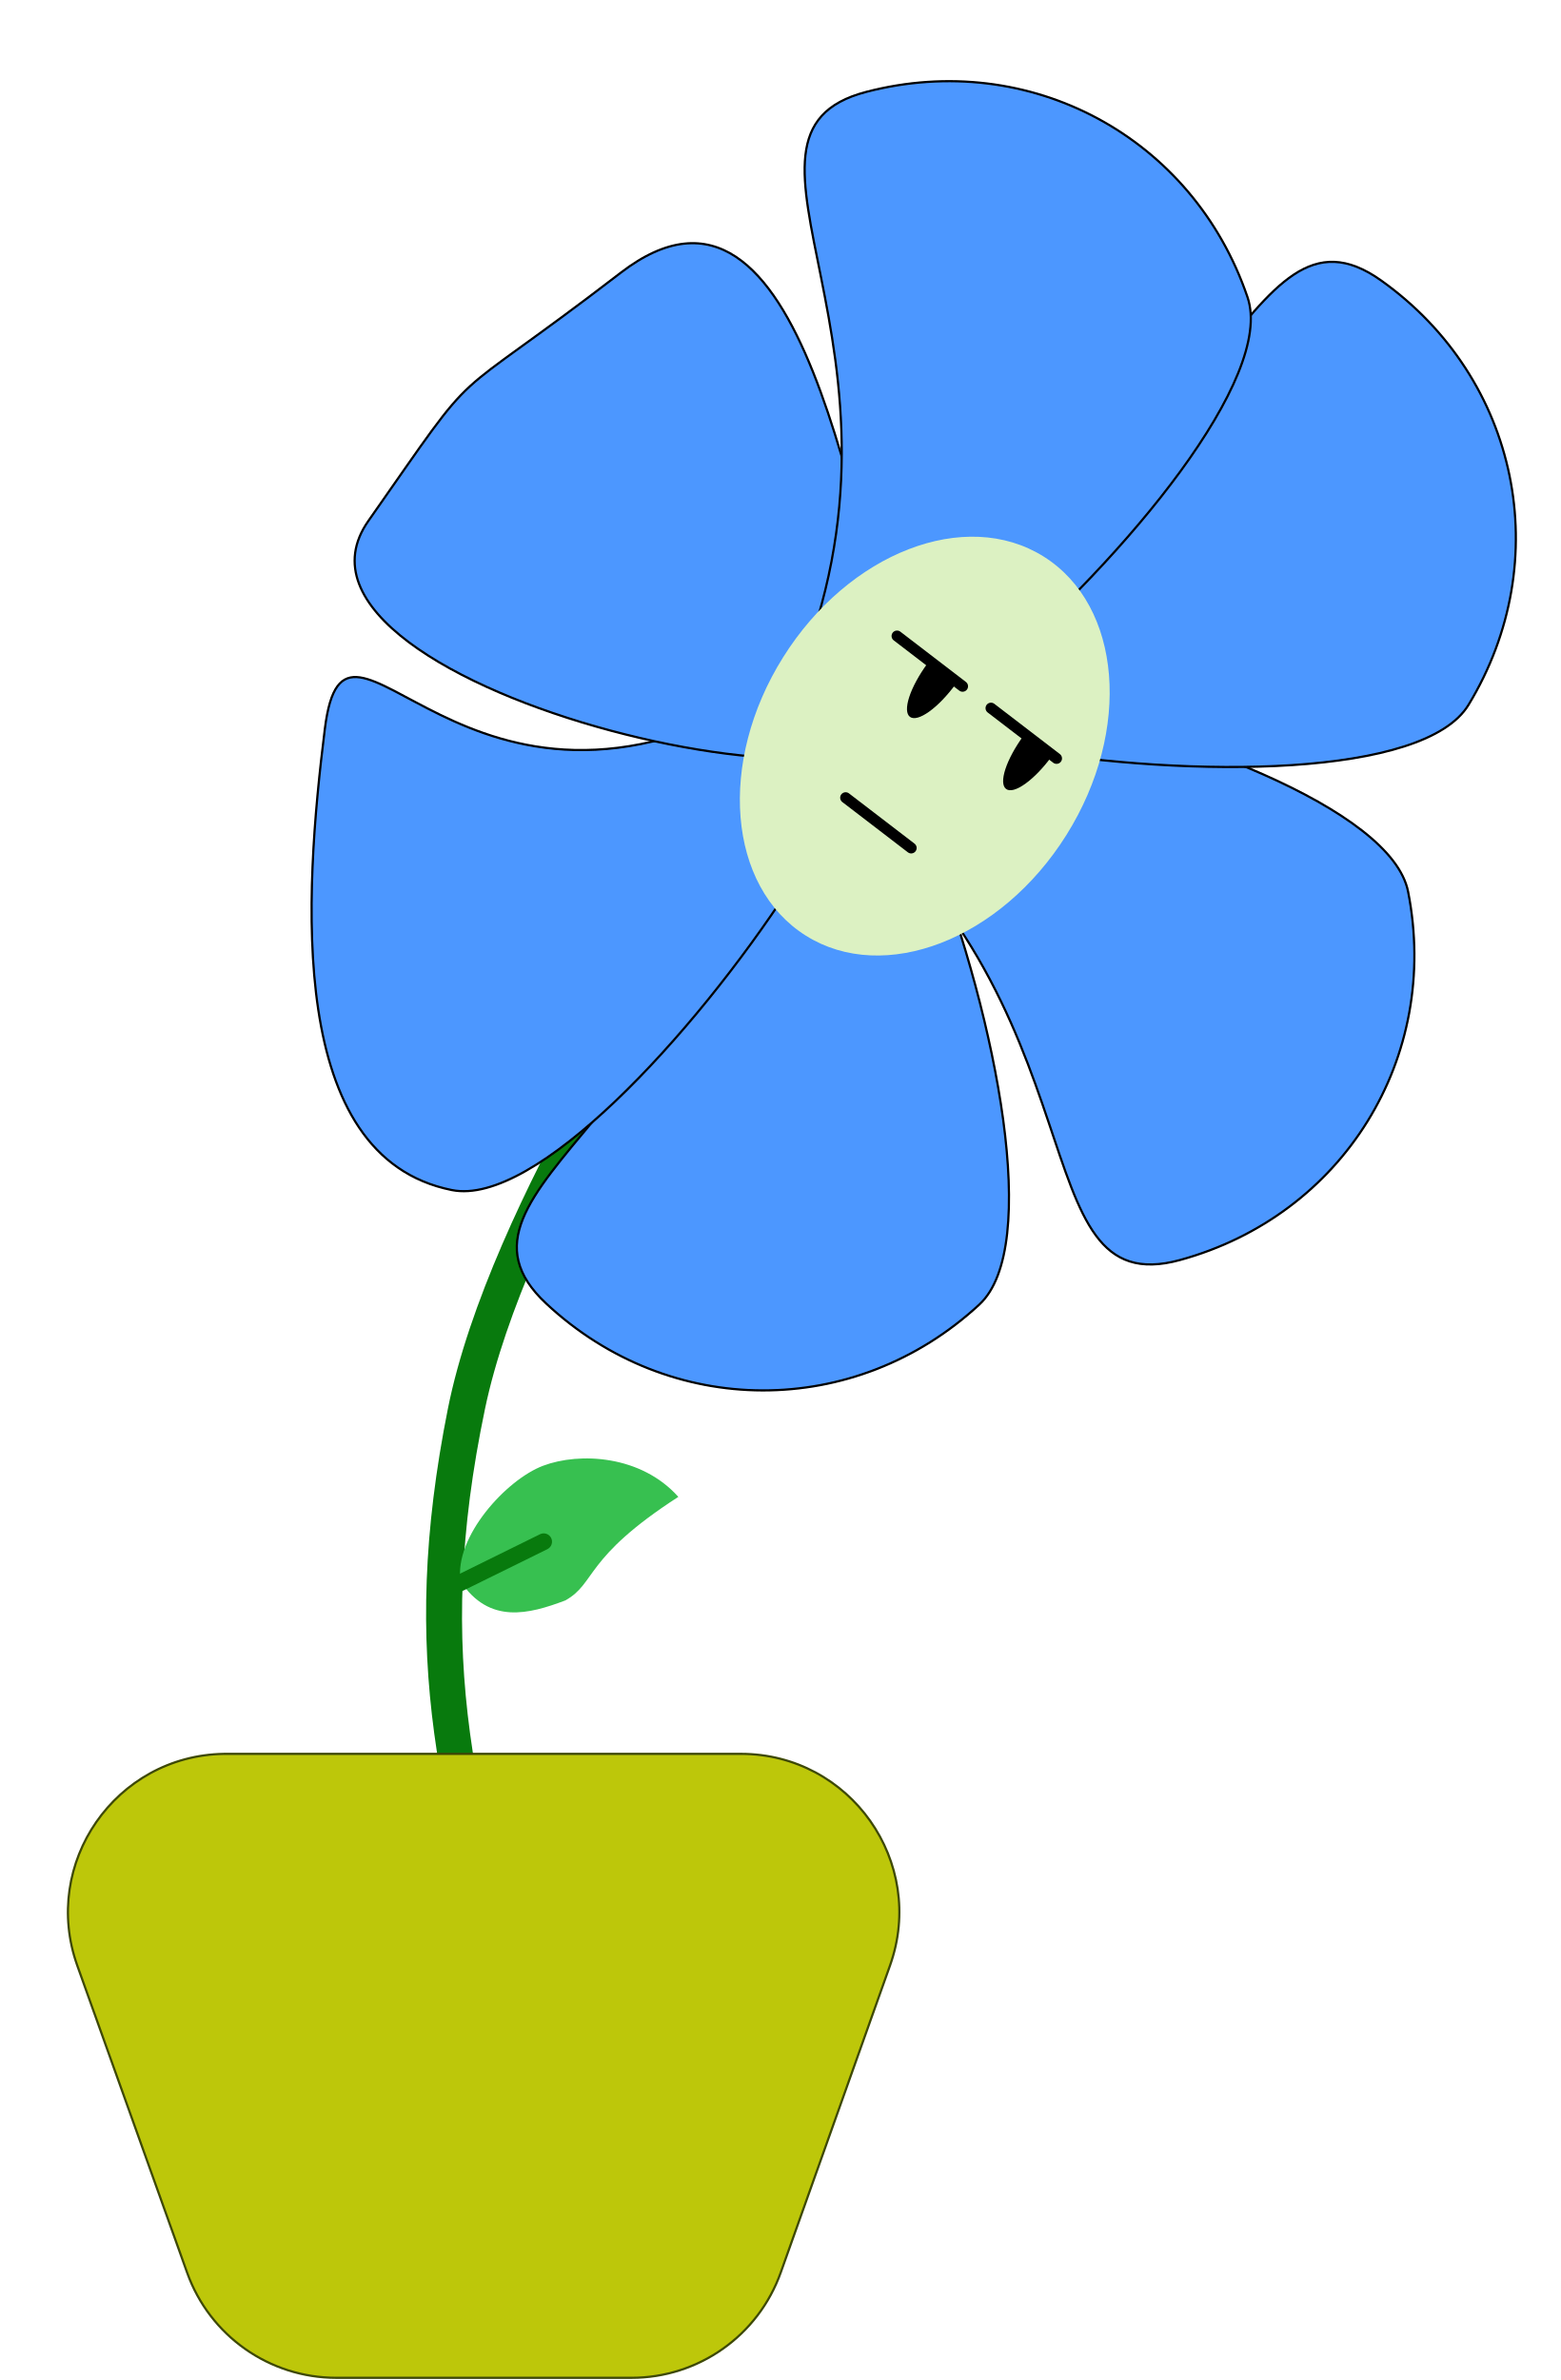
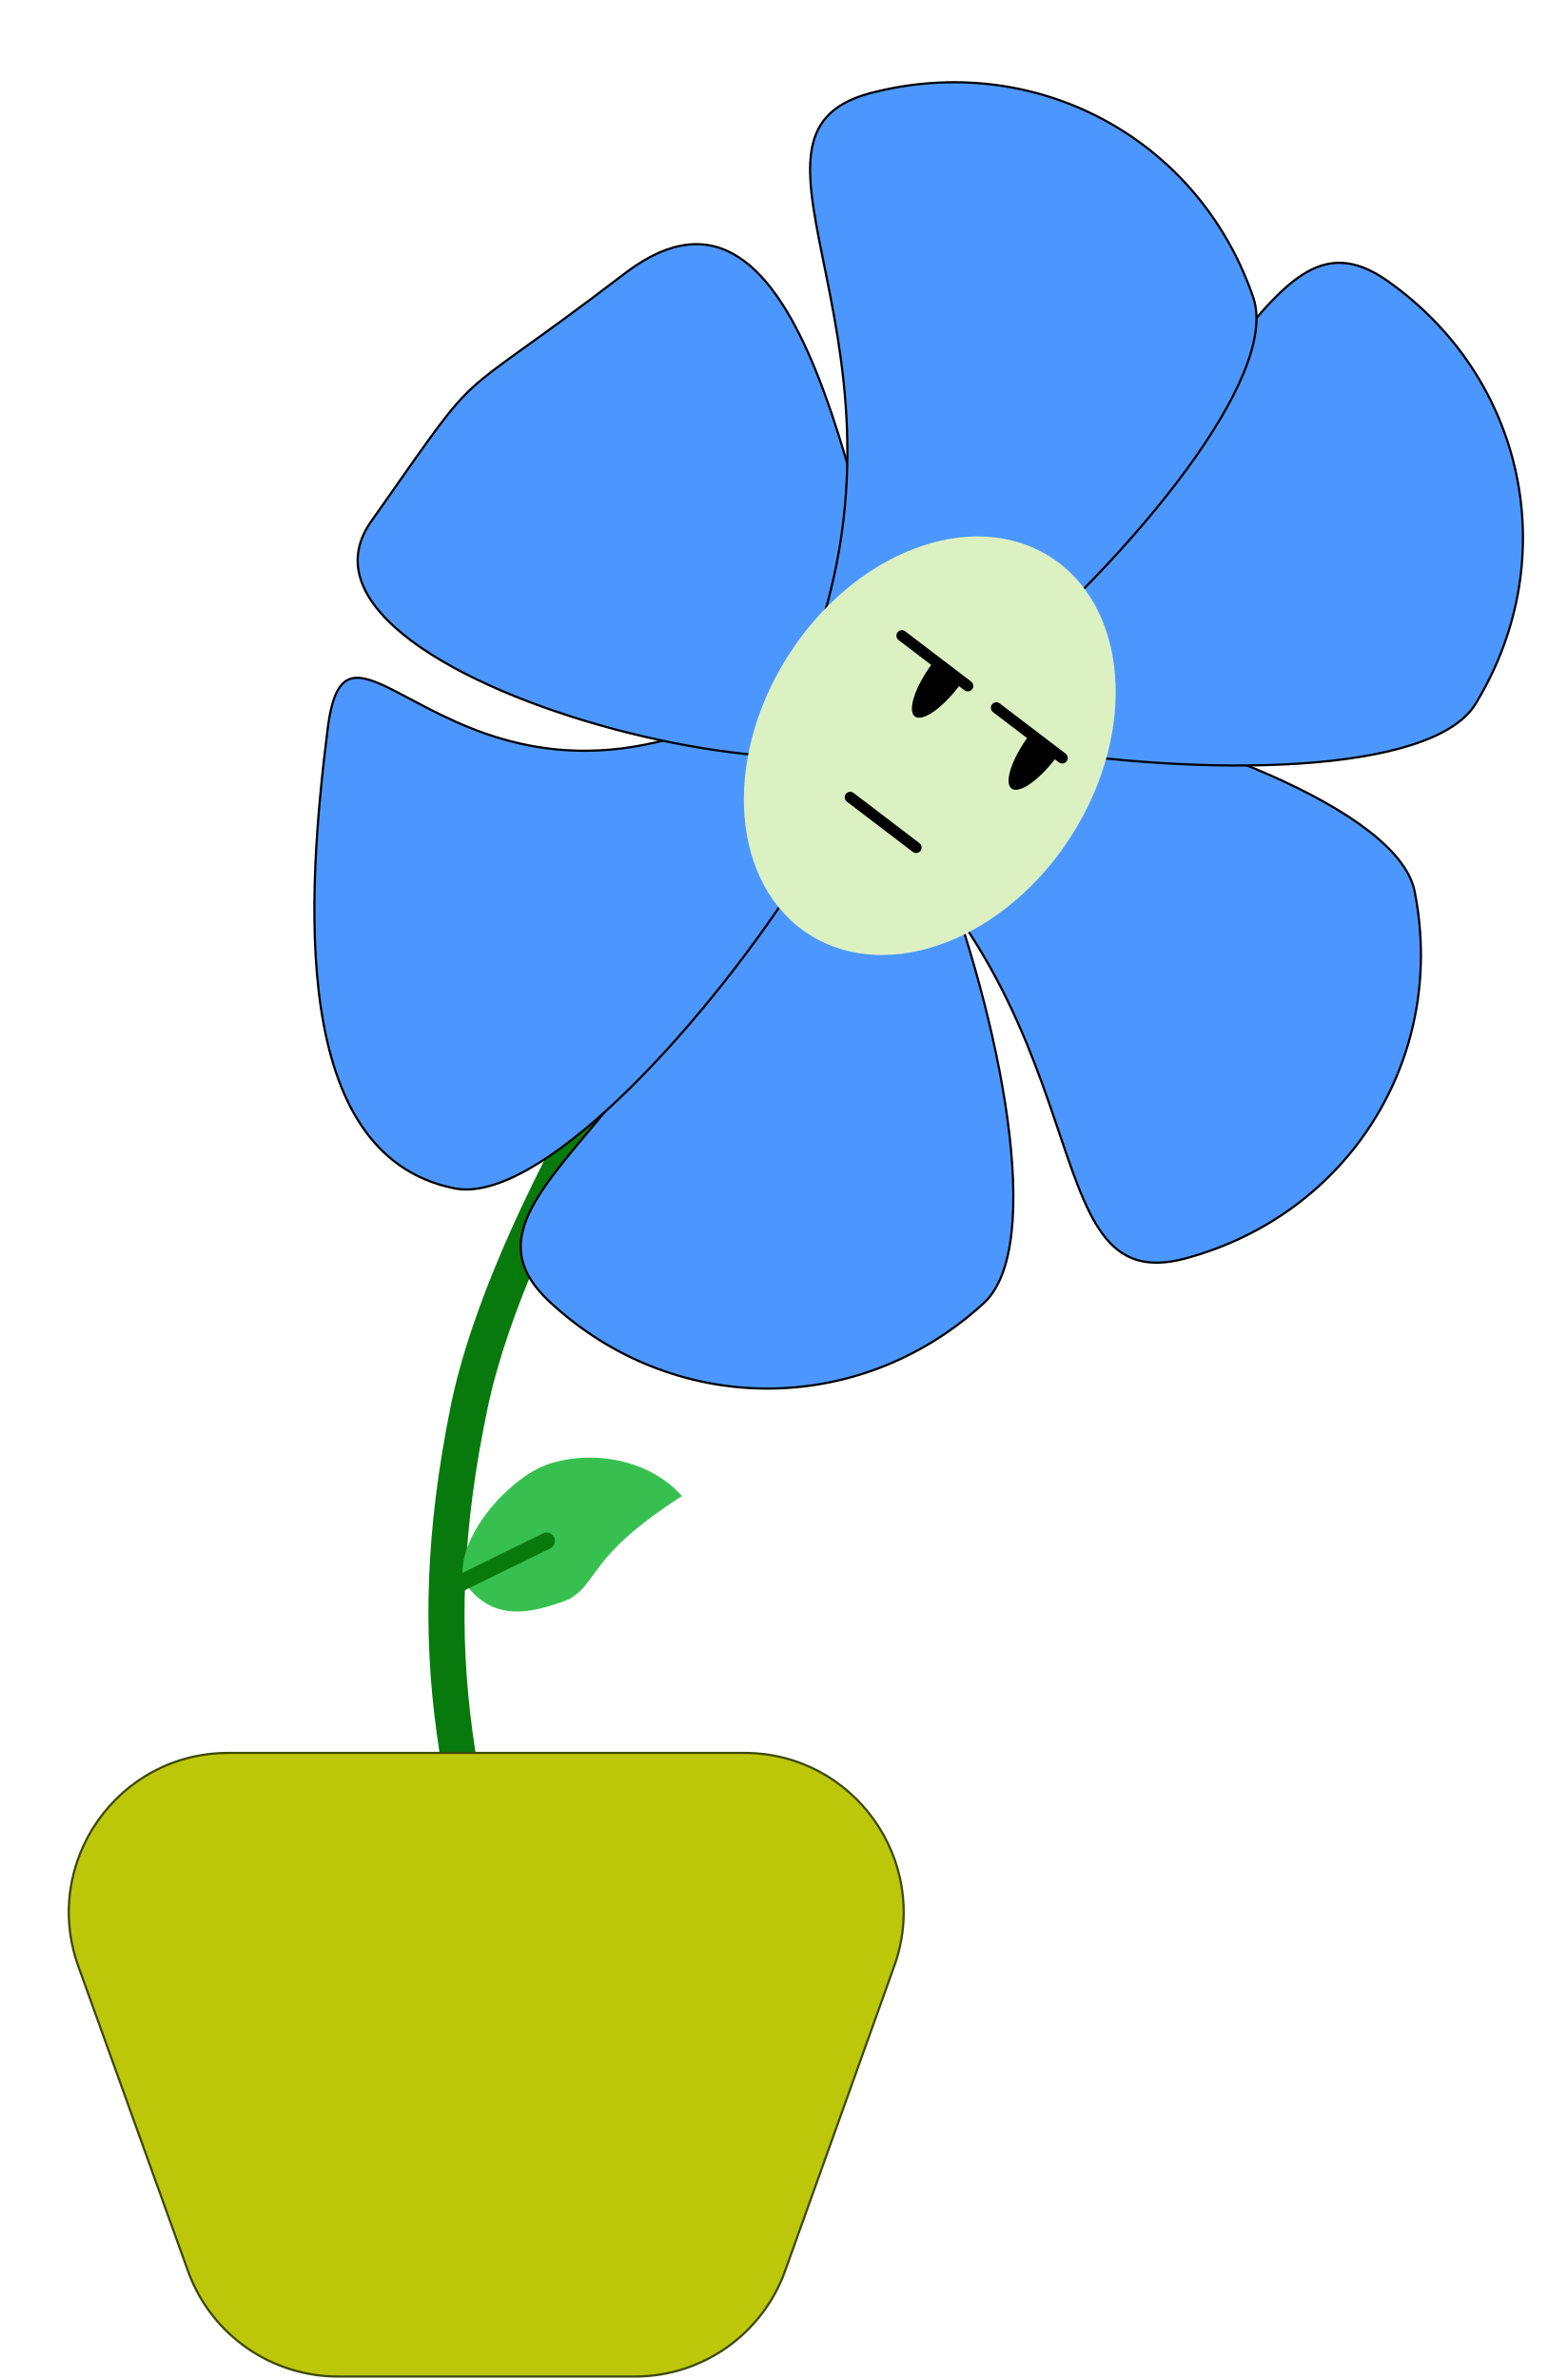
- <svg xmlns="http://www.w3.org/2000/svg" width="714" height="1089" viewBox="0 0 714 1089" fill="none">
-   <path d="M204.987 644.501C223.957 549.523 312.487 421.001 312.487 421.001L322.487 435.001C322.487 435.001 240.583 555.685 221.987 644.501C198.252 757.862 217.231 829.179 252.487 939.501C270.267 995.137 312.487 1076.5 312.487 1076.5H295.987C295.987 1076.5 253.798 995.127 235.987 939.501C200.662 829.179 182.299 758.096 204.987 644.501Z" fill="#087A0D" />
-   <path d="M349.698 344.432C333.021 507.611 193.362 543.576 249.932 596.422C306.503 649.267 391.319 649.486 448.161 596.933C505.003 544.38 366.374 181.254 349.698 344.432Z" fill="#4C97FF" />
-   <path d="M349.698 344.432C333.021 507.611 193.362 543.576 249.932 596.422C306.503 649.267 391.319 649.486 448.161 596.933C505.003 544.38 366.374 181.254 349.698 344.432Z" fill="#4C97FF" />
-   <path d="M349.698 344.432C333.021 507.611 193.362 543.576 249.932 596.422C306.503 649.267 391.319 649.486 448.161 596.933C505.003 544.38 366.374 181.254 349.698 344.432Z" stroke="black" />
-   <path d="M353.526 316.668C211.59 398.884 158.29 256.608 148.676 333.422C139.063 410.237 130.888 529.324 206.793 544.53C282.699 559.736 495.462 234.451 353.526 316.668Z" fill="#4C97FF" />
-   <path d="M353.526 316.668C211.59 398.884 158.29 256.608 148.676 333.422C139.063 410.237 130.888 529.324 206.793 544.53C282.699 559.736 495.462 234.451 353.526 316.668Z" fill="#4C97FF" />
-   <path d="M353.526 316.668C211.59 398.884 158.29 256.608 148.676 333.422C139.063 410.237 130.888 529.324 206.793 544.53C282.699 559.736 495.462 234.451 353.526 316.668Z" stroke="black" />
-   <path d="M414.108 318.077C390.912 246.699 368.654 59.765 284.078 124.792C199.502 189.818 223.316 160.251 168.552 238.396C113.789 316.541 437.305 389.455 414.108 318.077Z" fill="#4C97FF" />
-   <path d="M414.108 318.077C390.912 246.699 368.654 59.765 284.078 124.792C199.502 189.818 223.316 160.251 168.552 238.396C113.789 316.541 437.305 389.455 414.108 318.077Z" fill="#4C97FF" />
-   <path d="M414.108 318.077C390.912 246.699 368.654 59.765 284.078 124.792C199.502 189.818 223.316 160.251 168.552 238.396C113.789 316.541 437.305 389.455 414.108 318.077Z" stroke="black" />
-   <path d="M377.779 359.458C507.986 459.215 465.385 596.995 540.045 576.532C614.705 556.07 659.362 483.961 644.416 408.004C629.469 332.047 247.573 259.7 377.779 359.458Z" fill="#4C97FF" />
-   <path d="M377.779 359.458C507.986 459.215 465.385 596.995 540.045 576.532C614.705 556.07 659.362 483.961 644.416 408.004C629.469 332.047 247.573 259.7 377.779 359.458Z" fill="#4C97FF" />
-   <path d="M377.779 359.458C507.986 459.215 465.385 596.995 540.045 576.532C614.705 556.07 659.362 483.961 644.416 408.004C629.469 332.047 247.573 259.7 377.779 359.458Z" stroke="black" />
-   <path d="M405.009 276.249C561.615 227.464 569.097 83.443 632.134 128.378C695.171 173.313 712.248 256.393 672.044 322.548C631.841 388.704 248.402 325.033 405.009 276.249Z" fill="#4C97FF" />
-   <path d="M405.009 276.249C561.615 227.464 569.097 83.443 632.134 128.378C695.171 173.313 712.248 256.393 672.044 322.548C631.841 388.704 248.402 325.033 405.009 276.249Z" fill="#4C97FF" />
-   <path d="M405.009 276.249C561.615 227.464 569.097 83.443 632.134 128.378C695.171 173.313 712.248 256.393 672.044 322.548C631.841 388.704 248.402 325.033 405.009 276.249Z" stroke="black" />
-   <path d="M364.121 311.159C427.148 159.723 321.458 61.602 396.365 42.065C471.273 22.527 545.963 62.717 570.928 135.995C595.892 209.272 301.094 462.596 364.121 311.159Z" fill="#4C97FF" />
-   <path d="M364.121 311.159C427.148 159.723 321.458 61.602 396.365 42.065C471.273 22.527 545.963 62.717 570.928 135.995C595.892 209.272 301.094 462.596 364.121 311.159Z" fill="#4C97FF" />
-   <path d="M364.121 311.159C427.148 159.723 321.458 61.602 396.365 42.065C471.273 22.527 545.963 62.717 570.928 135.995C595.892 209.272 301.094 462.596 364.121 311.159Z" stroke="black" />
-   <path d="M258.71 732.303C241.937 738.634 223.946 743.306 210.772 723.586C207.732 703.222 231.75 677.01 248.524 670.679C265.297 664.348 293.488 665.867 310.434 684.911C267.008 712.953 272.969 724.353 258.71 732.303Z" fill="#37C050" />
-   <rect x="250.553" y="700.322" width="7.62" height="50.485" rx="3.81" transform="rotate(63.761 250.553 700.322)" fill="#087A0D" />
-   <path d="M103.648 802.501H339.022C389.128 802.501 424.128 852.114 407.322 899.317L357.302 1039.82C347.016 1068.71 319.667 1088 289.001 1088H153.914C123.289 1088 95.968 1068.76 85.651 1039.92L35.386 899.423C18.623 852.57 52.952 803.277 102.476 802.51L103.648 802.501Z" fill="#BDC70A" stroke="#3D4806" />
-   <ellipse cx="423.219" cy="341.395" rx="102.389" ry="76.518" transform="rotate(122.087 423.219 341.395)" fill="#DCF1C2" />
-   <path d="M410.521 291.016L440.521 314.016" stroke="black" stroke-width="5" stroke-linecap="round" />
-   <path d="M387 365L417 388" stroke="black" stroke-width="5" stroke-linecap="round" />
-   <path d="M453.521 324.016L483.521 347.016" stroke="black" stroke-width="5" stroke-linecap="round" />
-   <path d="M437.301 313.103C435.41 315.683 433.372 318.115 431.301 320.261C429.23 322.407 427.168 324.225 425.232 325.61C423.297 326.995 421.525 327.921 420.019 328.335C418.512 328.749 417.301 328.642 416.453 328.021C415.606 327.4 415.139 326.277 415.079 324.716C415.02 323.155 415.369 321.187 416.106 318.924C416.843 316.66 417.955 314.146 419.377 311.525C420.799 308.904 422.504 306.227 424.394 303.647L430.847 308.375L437.301 313.103Z" fill="black" />
-   <path d="M481.301 346.103C479.41 348.683 477.372 351.115 475.301 353.261C473.23 355.407 471.168 357.225 469.232 358.61C467.297 359.995 465.525 360.921 464.019 361.335C462.512 361.749 461.301 361.642 460.453 361.021C459.606 360.4 459.139 359.277 459.079 357.716C459.02 356.155 459.369 354.187 460.106 351.924C460.843 349.66 461.955 347.146 463.377 344.525C464.799 341.904 466.504 339.227 468.394 336.647L474.847 341.375L481.301 346.103Z" fill="black" />
+ <svg xmlns="http://www.w3.org/2000/svg" width="713" height="1082" viewBox="0 0 713 1082" fill="none">
+   <path d="M204.851 640.283C223.808 545.928 312.28 418.248 312.28 418.248L322.273 432.156C322.273 432.156 240.423 552.049 221.84 640.283C198.121 752.901 217.087 823.75 252.32 933.349C270.087 988.621 312.28 1069.45 312.28 1069.45H295.791C295.791 1069.45 253.63 988.611 235.831 933.349C200.529 823.751 182.178 753.134 204.851 640.283Z" fill="#087A0D" />
+   <path d="M369.557 301.157C366.527 300.877 363.715 301.943 361.171 304.62C358.611 307.314 356.325 311.641 354.419 317.856C352.635 323.677 351.193 331.12 350.164 340.36L349.963 342.232C341.615 423.441 302.473 472.998 272.55 508.774C265.067 517.72 258.174 525.791 252.473 533.286C246.771 540.781 242.287 547.669 239.615 554.24C236.946 560.803 236.092 567.028 237.621 573.218C239.104 579.219 242.843 585.244 249.457 591.542L250.107 592.152C306.009 644.065 389.596 644.684 446.194 593.869L447.526 592.658L447.851 592.355C454.617 585.906 458.546 574.833 460.132 560.554C461.742 546.066 460.929 528.37 458.302 509.077C453.048 470.495 440.547 425.611 425.75 387.415C418.351 368.319 410.383 350.903 402.465 336.789C394.54 322.663 386.69 311.888 379.543 306.03C375.97 303.101 372.618 301.44 369.557 301.157Z" fill="#4C97FF" stroke="black" />
+   <path d="M398.5 306.706C396.951 304.104 394.435 302.466 390.762 301.988C387.065 301.508 382.198 302.206 376.017 304.318C370.228 306.295 363.318 309.501 355.186 314.092L353.544 315.03C318.014 335.489 288 341.999 262.806 341.424C237.616 340.849 217.286 333.192 201.128 325.382C193.063 321.483 186.002 317.528 179.944 314.421C173.854 311.297 168.785 309.036 164.599 308.428C162.517 308.126 160.681 308.237 159.058 308.836C157.44 309.434 155.996 310.531 154.719 312.263C152.307 315.534 150.512 321.037 149.308 329.561L149.075 331.306C144.272 369.46 139.837 418.054 146.064 458.983C152.246 499.611 168.89 532.472 205.876 540.298L206.753 540.478L207.191 540.562C216.415 542.226 227.741 538.894 240.305 531.794C253.053 524.591 266.994 513.555 281.17 500.123C309.52 473.26 338.753 436.866 361.19 402.547C372.407 385.388 381.921 368.756 388.774 354.101C395.634 339.434 399.807 326.793 400.387 317.603C400.676 313.008 400.064 309.335 398.5 306.706Z" fill="#4C97FF" stroke="black" />
+   <path d="M407.408 335.736C410.598 333.457 412.778 330.719 413.82 327.495C414.796 324.473 414.787 320.977 413.609 316.963L413.357 316.153C407.555 298.404 401.811 273.47 395.15 247.117C388.484 220.746 380.896 192.932 371.398 169.358C361.891 145.761 350.509 126.516 336.313 117.173C329.233 112.513 321.457 110.318 312.843 111.27C304.489 112.193 295.306 116.082 285.178 123.632L284.195 124.375C263.059 140.529 248.693 150.81 238.183 158.354C227.666 165.903 221.033 170.696 215.331 175.89C204.64 185.628 197.216 196.78 173.762 230.149L168.851 237.125L168.236 238.023C162.049 247.29 161.305 256.435 164.691 265.261C168.201 274.406 176.165 283.257 187.256 291.532C209.434 308.077 243.922 322.174 279.438 331.641C314.951 341.108 351.42 345.927 377.538 343.965C390.609 342.983 401.008 340.308 407.408 335.736Z" fill="#4C97FF" stroke="black" />
+   <path d="M352.92 318.59C351.093 321.007 350.532 323.944 351.491 327.5C352.457 331.081 354.965 335.285 359.29 340.158C363.34 344.72 368.961 349.843 376.336 355.56L377.835 356.711C443.017 406.356 464.943 465.472 479.899 509.561C483.639 520.586 486.937 530.653 490.368 539.408C493.798 548.165 497.347 555.572 501.575 561.28C505.798 566.981 510.684 570.969 516.789 572.92C522.709 574.811 529.83 574.805 538.693 572.508L539.556 572.278C613.332 552.177 657.687 481.748 643.835 407.195L643.497 405.433L643.407 404.999C641.431 395.89 634.006 386.758 622.605 377.928C611.039 368.969 595.454 360.378 577.551 352.486C541.747 336.703 496.745 323.752 456.269 316.251C436.032 312.501 416.937 310.115 400.695 309.418C384.44 308.72 371.095 309.715 362.329 312.694C357.947 314.183 354.766 316.149 352.92 318.59Z" fill="#4C97FF" stroke="black" />
+   <path d="M368.288 302.173C367.41 299.28 367.9 296.33 370.034 293.319C372.181 290.289 375.994 287.202 381.743 284.109C387.485 281.02 395.126 277.945 404.889 274.921C483.287 250.644 524.361 202.659 553.682 166.393C561.015 157.324 567.6 149.003 573.855 141.959C580.11 134.914 586.011 129.176 591.958 125.265C597.898 121.36 603.868 119.289 610.276 119.549C616.488 119.801 623.172 122.246 630.695 127.438L631.426 127.949C693.717 172.09 710.943 253.398 672.099 318.64L671.172 320.178L670.937 320.555C665.924 328.43 655.788 334.46 642.025 338.844C628.062 343.293 610.453 346.02 590.911 347.296C551.829 349.848 505.094 346.592 464.497 339.769C444.199 336.357 425.446 332.056 409.957 327.147C394.455 322.235 382.273 316.729 375.076 310.93C371.478 308.031 369.174 305.097 368.288 302.173Z" fill="#4C97FF" stroke="black" />
+   <path d="M361.899 354.711C359.101 353.524 357.138 351.256 356.183 347.698C355.222 344.117 355.285 339.229 356.586 332.862C357.805 326.899 360.102 319.671 363.621 311.058L364.342 309.317C395.894 233.952 385.21 171.847 376.03 126.223C373.735 114.814 371.537 104.454 370.113 95.165C368.689 85.875 368.046 77.696 368.843 70.652C369.639 63.617 371.87 57.738 376.18 53.019C380.359 48.443 386.532 44.914 395.365 42.507L396.227 42.277C470.249 23.084 544.049 62.103 569.483 133.577L570.075 135.271L570.215 135.692C573.077 144.566 571.229 156.163 565.785 169.471C560.261 182.973 551.071 198.151 539.521 213.873C516.422 245.316 483.932 278.869 452.626 305.454C436.974 318.746 421.626 330.288 407.903 338.952C394.168 347.624 382.104 353.382 373.013 355.151C368.468 356.035 364.725 355.911 361.899 354.711Z" fill="#4C97FF" stroke="black" />
+   <path d="M258.539 727.509C241.776 733.798 223.797 738.44 210.632 718.85C207.595 698.618 231.596 672.578 248.359 666.289C265.121 659.999 293.293 661.508 310.229 680.427C266.831 708.286 272.789 719.611 258.539 727.509Z" fill="#37C050" />
+   <rect width="7.579" height="50.394" rx="3.79" transform="matrix(0.444222 0.895917 -0.89799 0.440016 250.387 695.738)" fill="#087A0D" />
+   <path d="M103.855 797.25H338.522C388.293 797.25 423.143 846.195 407.165 893.087L406.777 894.195L357.133 1032.82C346.81 1061.64 319.494 1080.87 288.878 1080.87H153.744C123.647 1080.87 96.734 1062.29 86.024 1034.26L85.527 1032.92L35.639 894.301C18.636 847.057 53.645 797.25 103.855 797.25Z" fill="#BDC70A" stroke="#3D4806" />
+   <ellipse cx="101.889" cy="76.34" rx="101.889" ry="76.34" transform="matrix(-0.533455 0.845828 -0.848655 -0.528946 542.078 293.363)" fill="#DCF1C2" />
+   <path d="M410.249 289.115L440.229 311.964" stroke="black" stroke-width="5" stroke-linecap="round" />
+   <path d="M386.743 362.614L416.724 385.463" stroke="black" stroke-width="5" stroke-linecap="round" />
+   <path d="M453.22 321.898L483.201 344.748" stroke="black" stroke-width="5" stroke-linecap="round" />
+   <path d="M437.011 311.056C435.122 313.62 433.085 316.036 431.015 318.168C428.946 320.3 426.885 322.106 424.951 323.482C423.016 324.858 421.246 325.778 419.74 326.189C418.235 326.6 417.024 326.494 416.177 325.877C415.33 325.26 414.864 324.145 414.804 322.594C414.745 321.043 415.093 319.088 415.83 316.839C416.567 314.591 417.678 312.093 419.099 309.489C420.52 306.885 422.224 304.225 424.113 301.662L430.562 306.359L437.011 311.056Z" fill="black" />
+   <path d="M480.982 343.84C479.093 346.403 477.055 348.82 474.986 350.952C472.917 353.084 470.856 354.889 468.921 356.266C466.987 357.642 465.216 358.562 463.711 358.973C462.206 359.384 460.995 359.278 460.148 358.661C459.301 358.044 458.835 356.928 458.775 355.378C458.716 353.827 459.064 351.871 459.801 349.623C460.538 347.374 461.649 344.877 463.07 342.273C464.491 339.669 466.195 337.009 468.084 334.446L474.533 339.143L480.982 343.84Z" fill="black" />
</svg>
